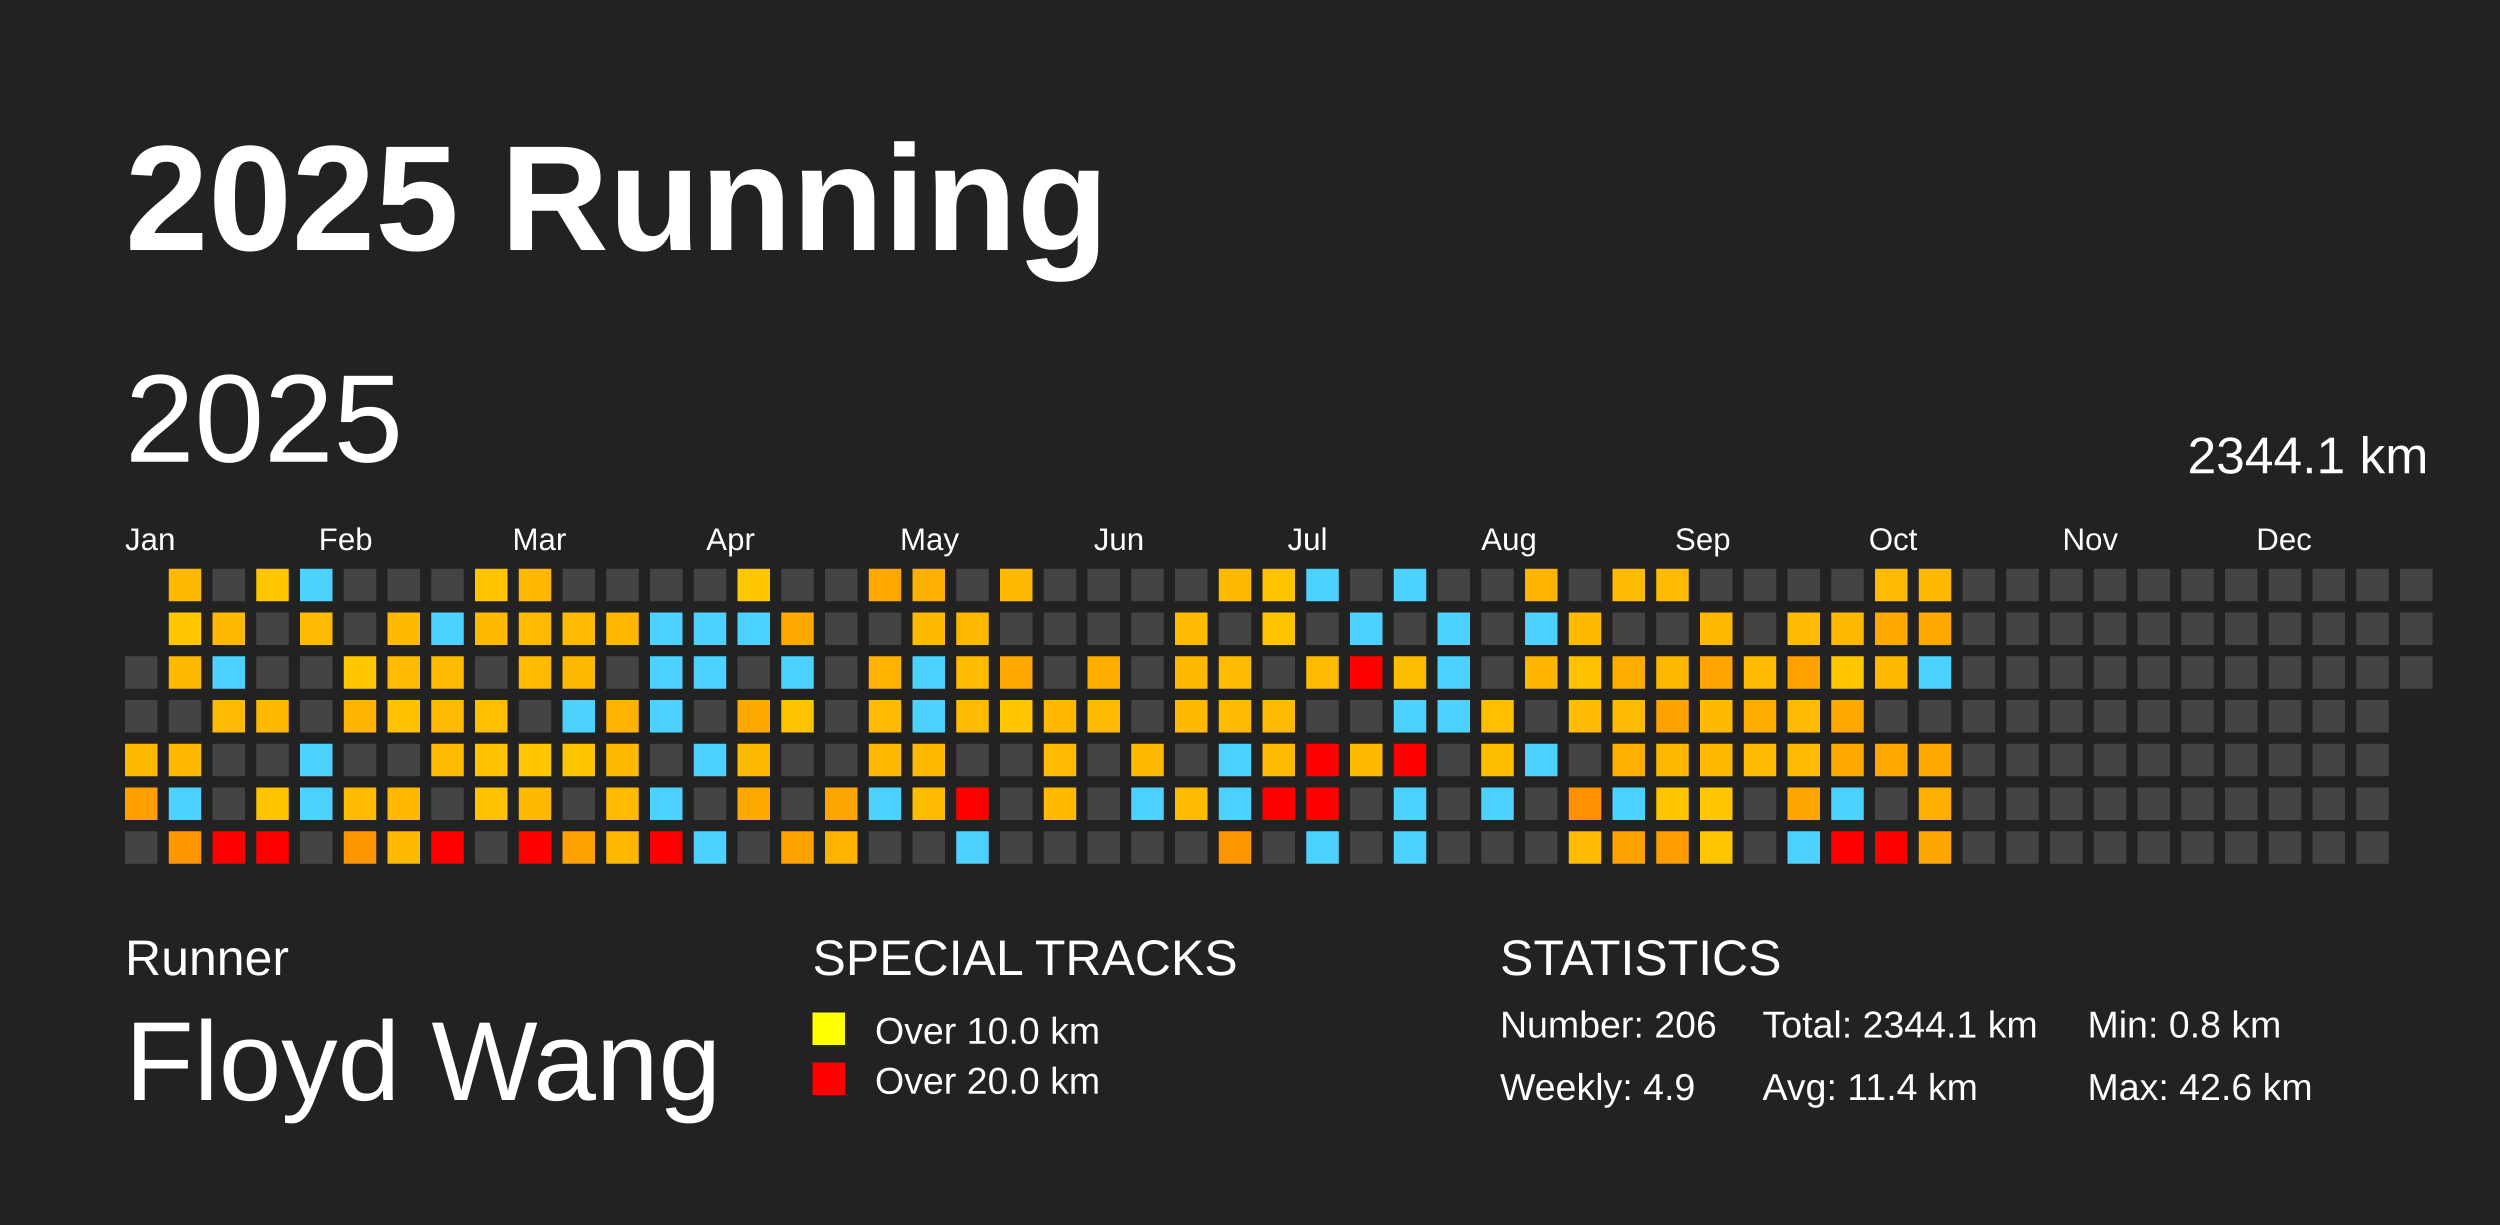
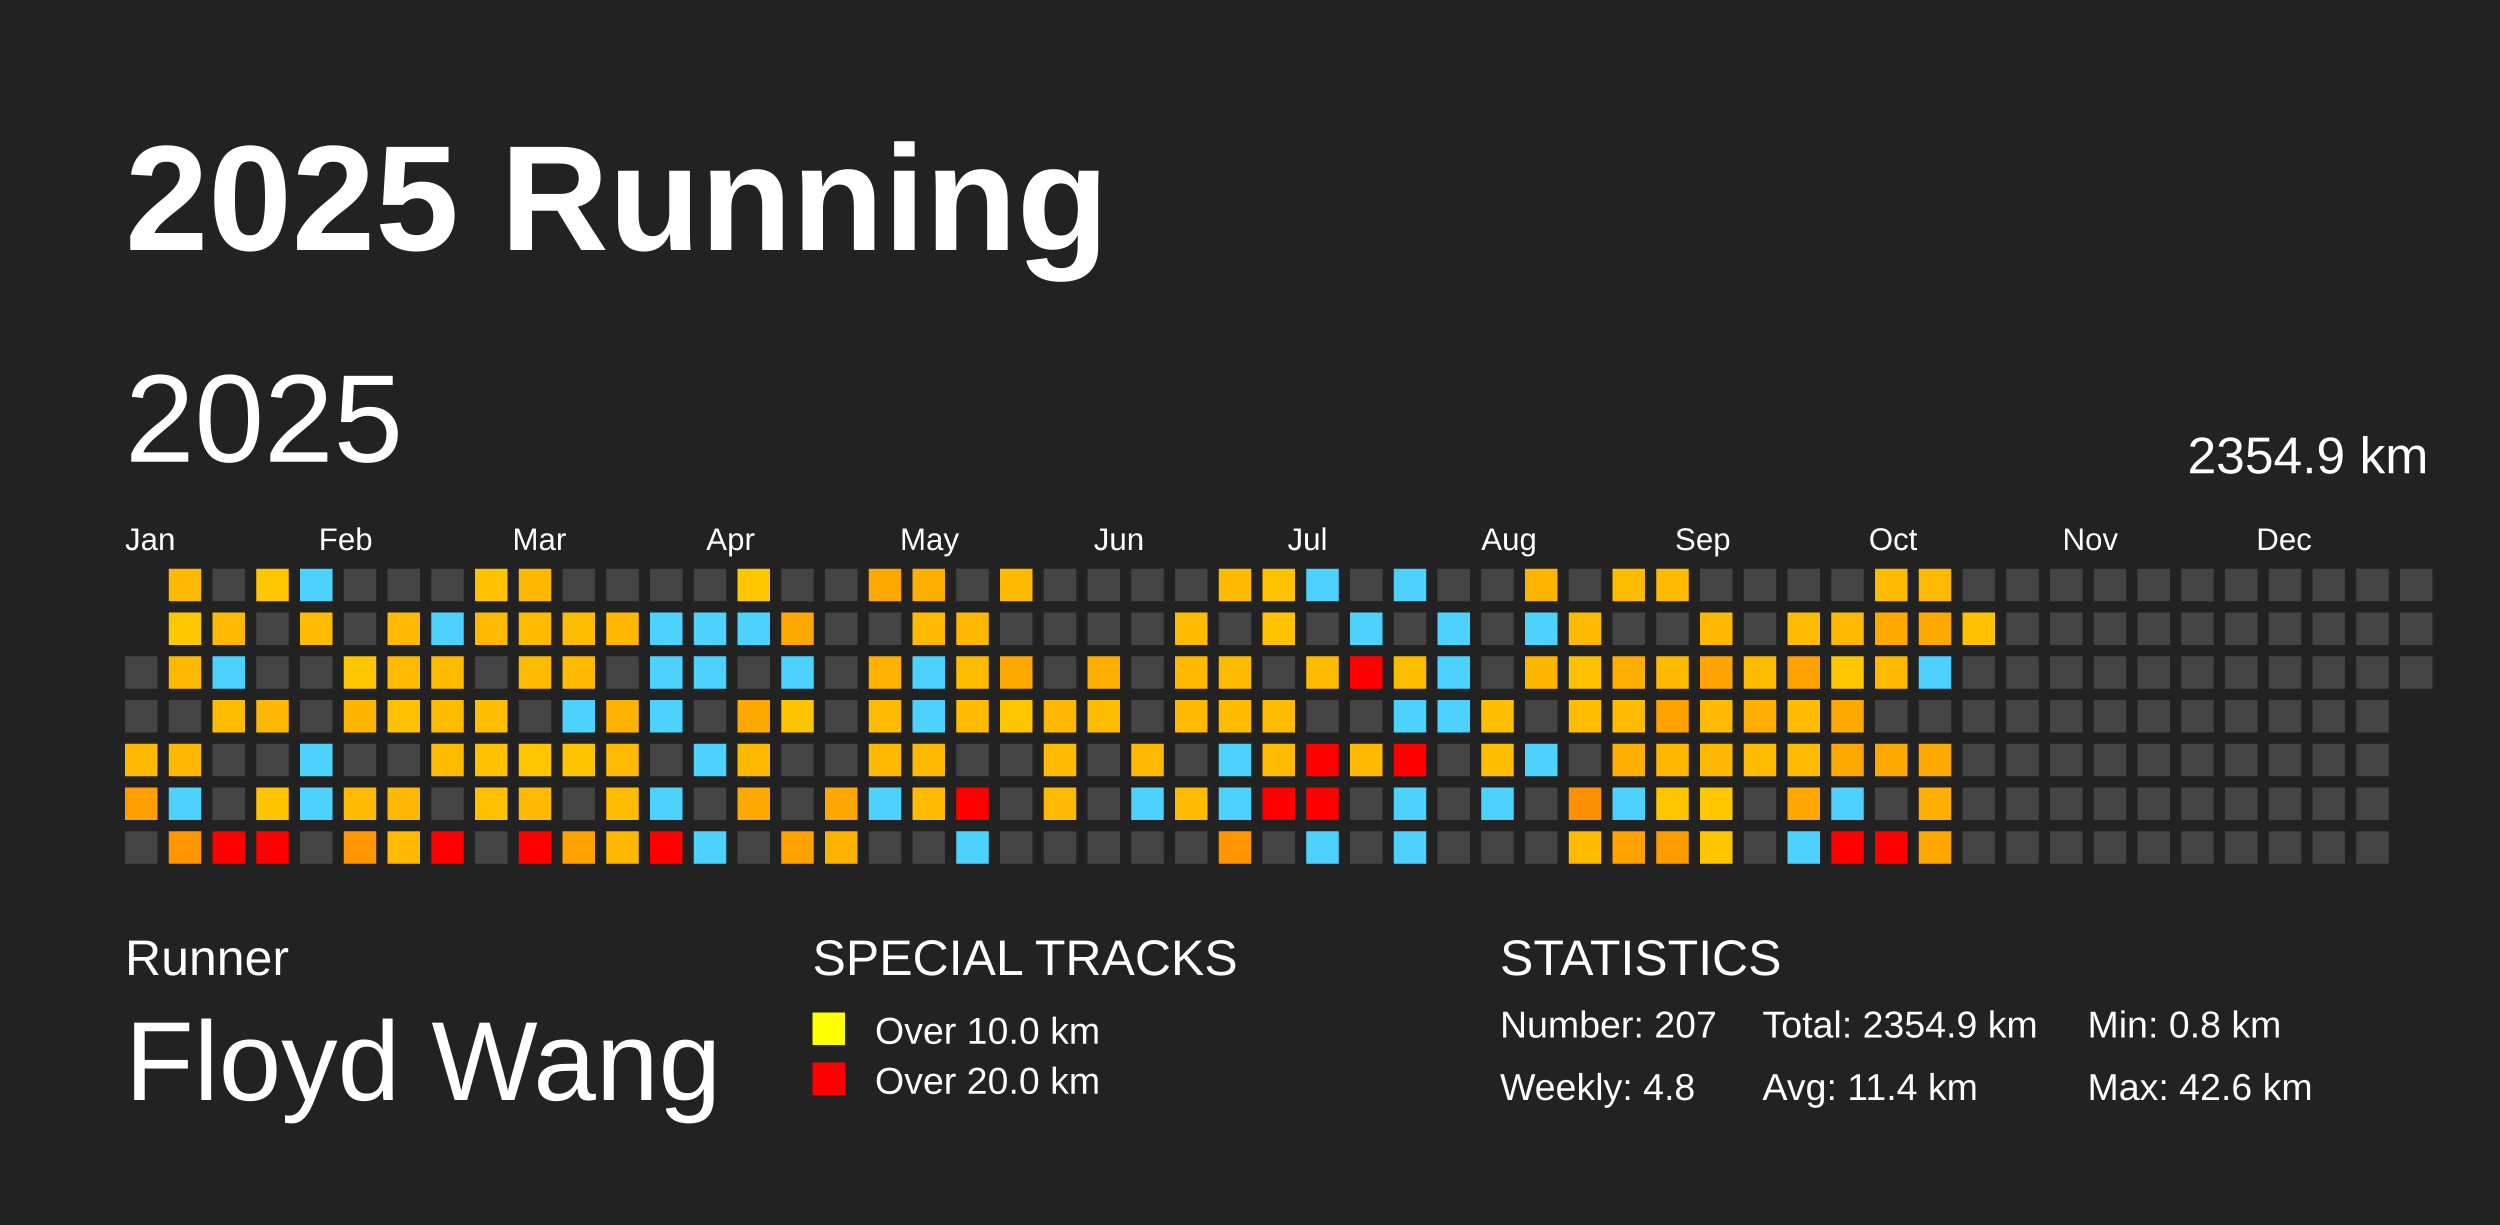
<svg xmlns="http://www.w3.org/2000/svg" baseProfile="full" height="98mm" version="1.1" viewBox="0,0,200,98" width="200mm">
  <defs />
  <rect fill="#222222" height="98" width="200" x="0" y="0" />
  <text fill="#FFFFFF" style="font-size:12px; font-family:Arial; font-weight:bold;" x="10" y="20">2025 Running</text>
  <text fill="#FFFFFF" style="font-size:4px; font-family:Arial" x="10" y="78">Runner</text>
  <text fill="#FFFFFF" style="font-size:9px; font-family:Arial" x="10" y="88">Floyd Wang</text>
  <text fill="#FFFFFF" style="font-size:4px; font-family:Arial" x="65" y="78">SPECIAL TRACKS</text>
  <rect fill="yellow" height="2.6" width="2.6" x="65" y="81" />
  <text fill="#FFFFFF" style="font-size:3px; font-family:Arial" x="70" y="83.5">Over 10.0 km</text>
  <rect fill="red" height="2.6" width="2.6" x="65" y="85" />
  <text fill="#FFFFFF" style="font-size:3px; font-family:Arial" x="70" y="87.5">Over 20.0 km</text>
  <text fill="#FFFFFF" style="font-size:4px; font-family:Arial" x="120" y="78">STATISTICS</text>
-   <text fill="#FFFFFF" style="font-size:3px; font-family:Arial" x="120" y="83">Number: 206</text>
-   <text fill="#FFFFFF" style="font-size:3px; font-family:Arial" x="120" y="88">Weekly: 4.9</text>
-   <text fill="#FFFFFF" style="font-size:3px; font-family:Arial" x="141" y="83">Total: 2344.1 km</text>
+   <text fill="#FFFFFF" style="font-size:3px; font-family:Arial" x="120" y="83">Number: 207</text>
+   <text fill="#FFFFFF" style="font-size:3px; font-family:Arial" x="120" y="88">Weekly: 4.8</text>
+   <text fill="#FFFFFF" style="font-size:3px; font-family:Arial" x="141" y="83">Total: 2354.9 km</text>
  <text fill="#FFFFFF" style="font-size:3px; font-family:Arial" x="141" y="88">Avg: 11.4 km</text>
  <text fill="#FFFFFF" style="font-size:3px; font-family:Arial" x="167" y="83">Min: 0.8 km</text>
  <text fill="#FFFFFF" style="font-size:3px; font-family:Arial" x="167" y="88">Max: 42.6 km</text>
  <text dominant-baseline="hanging" fill="#FFFFFF" style="font-size:10.0px; font-family:Arial;" x="10" y="30">2025</text>
-   <text dominant-baseline="hanging" fill="#FFFFFF" style="font-size:4.125px; font-family:Arial;" x="175" y="35">2344.1 km</text>
+   <text dominant-baseline="hanging" fill="#FFFFFF" style="font-size:4.125px; font-family:Arial;" x="175" y="35">2354.9 km</text>
  <text fill="#FFFFFF" style="font-size:2.5px; font-family:Arial" x="10.0" y="44">Jan</text>
  <text fill="#FFFFFF" style="font-size:2.5px; font-family:Arial" x="25.5" y="44">Feb</text>
  <text fill="#FFFFFF" style="font-size:2.5px; font-family:Arial" x="41.0" y="44">Mar</text>
  <text fill="#FFFFFF" style="font-size:2.5px; font-family:Arial" x="56.5" y="44">Apr</text>
  <text fill="#FFFFFF" style="font-size:2.5px; font-family:Arial" x="72.0" y="44">May</text>
  <text fill="#FFFFFF" style="font-size:2.5px; font-family:Arial" x="87.5" y="44">Jun</text>
  <text fill="#FFFFFF" style="font-size:2.5px; font-family:Arial" x="103.0" y="44">Jul</text>
  <text fill="#FFFFFF" style="font-size:2.5px; font-family:Arial" x="118.5" y="44">Aug</text>
  <text fill="#FFFFFF" style="font-size:2.5px; font-family:Arial" x="134.0" y="44">Sep</text>
  <text fill="#FFFFFF" style="font-size:2.5px; font-family:Arial" x="149.5" y="44">Oct</text>
  <text fill="#FFFFFF" style="font-size:2.5px; font-family:Arial" x="165.0" y="44">Nov</text>
  <text fill="#FFFFFF" style="font-size:2.5px; font-family:Arial" x="180.5" y="44">Dec</text>
  <rect fill="#444444" height="2.6" width="2.6" x="10.0" y="52.5" />
  <rect fill="#444444" height="2.6" width="2.6" x="10.0" y="56.0" />
  <rect fill="#ffba00" height="2.6" width="2.6" x="10.0" y="59.5" />
  <rect fill="#ff9f00" height="2.6" width="2.6" x="10.0" y="63.0" />
  <rect fill="#444444" height="2.6" width="2.6" x="10.0" y="66.5" />
  <rect fill="#ffb900" height="2.6" width="2.6" x="13.5" y="45.5" />
  <rect fill="#ffc700" height="2.6" width="2.6" x="13.5" y="49.0" />
  <rect fill="#ffb900" height="2.6" width="2.6" x="13.5" y="52.5" />
  <rect fill="#444444" height="2.6" width="2.6" x="13.5" y="56.0" />
  <rect fill="#ffb700" height="2.6" width="2.6" x="13.5" y="59.5" />
  <rect fill="#4dd2ff" height="2.6" width="2.6" x="13.5" y="63.0" />
  <rect fill="#ff9600" height="2.6" width="2.6" x="13.5" y="66.5" />
  <rect fill="#444444" height="2.6" width="2.6" x="17.0" y="45.5" />
  <rect fill="#ffb900" height="2.6" width="2.6" x="17.0" y="49.0" />
  <rect fill="#4dd2ff" height="2.6" width="2.6" x="17.0" y="52.5" />
  <rect fill="#ffbb00" height="2.6" width="2.6" x="17.0" y="56.0" />
  <rect fill="#444444" height="2.6" width="2.6" x="17.0" y="59.5" />
  <rect fill="#444444" height="2.6" width="2.6" x="17.0" y="63.0" />
  <rect fill="red" height="2.6" width="2.6" x="17.0" y="66.5" />
  <rect fill="#ffc600" height="2.6" width="2.6" x="20.5" y="45.5" />
  <rect fill="#444444" height="2.6" width="2.6" x="20.5" y="49.0" />
  <rect fill="#444444" height="2.6" width="2.6" x="20.5" y="52.5" />
  <rect fill="#ffb800" height="2.6" width="2.6" x="20.5" y="56.0" />
  <rect fill="#444444" height="2.6" width="2.6" x="20.5" y="59.5" />
  <rect fill="#ffc400" height="2.6" width="2.6" x="20.5" y="63.0" />
  <rect fill="red" height="2.6" width="2.6" x="20.5" y="66.5" />
  <rect fill="#4dd2ff" height="2.6" width="2.6" x="24.0" y="45.5" />
  <rect fill="#ffbb00" height="2.6" width="2.6" x="24.0" y="49.0" />
  <rect fill="#444444" height="2.6" width="2.6" x="24.0" y="52.5" />
  <rect fill="#444444" height="2.6" width="2.6" x="24.0" y="56.0" />
  <rect fill="#4dd2ff" height="2.6" width="2.6" x="24.0" y="59.5" />
  <rect fill="#4dd2ff" height="2.6" width="2.6" x="24.0" y="63.0" />
  <rect fill="#444444" height="2.6" width="2.6" x="24.0" y="66.5" />
  <rect fill="#444444" height="2.6" width="2.6" x="27.5" y="45.5" />
  <rect fill="#444444" height="2.6" width="2.6" x="27.5" y="49.0" />
  <rect fill="#ffc700" height="2.6" width="2.6" x="27.5" y="52.5" />
  <rect fill="#ffb400" height="2.6" width="2.6" x="27.5" y="56.0" />
  <rect fill="#444444" height="2.6" width="2.6" x="27.5" y="59.5" />
  <rect fill="#ffbb00" height="2.6" width="2.6" x="27.5" y="63.0" />
  <rect fill="#ff9600" height="2.6" width="2.6" x="27.5" y="66.5" />
  <rect fill="#444444" height="2.6" width="2.6" x="31.0" y="45.5" />
  <rect fill="#ffb900" height="2.6" width="2.6" x="31.0" y="49.0" />
  <rect fill="#ffbb00" height="2.6" width="2.6" x="31.0" y="52.5" />
  <rect fill="#ffc100" height="2.6" width="2.6" x="31.0" y="56.0" />
  <rect fill="#444444" height="2.6" width="2.6" x="31.0" y="59.5" />
  <rect fill="#ffb700" height="2.6" width="2.6" x="31.0" y="63.0" />
  <rect fill="#ffb900" height="2.6" width="2.6" x="31.0" y="66.5" />
  <rect fill="#444444" height="2.6" width="2.6" x="34.5" y="45.5" />
  <rect fill="#4dd2ff" height="2.6" width="2.6" x="34.5" y="49.0" />
  <rect fill="#ffbb00" height="2.6" width="2.6" x="34.5" y="52.5" />
  <rect fill="#ffbb00" height="2.6" width="2.6" x="34.5" y="56.0" />
  <rect fill="#ffbb00" height="2.6" width="2.6" x="34.5" y="59.5" />
  <rect fill="#444444" height="2.6" width="2.6" x="34.5" y="63.0" />
  <rect fill="red" height="2.6" width="2.6" x="34.5" y="66.5" />
  <rect fill="#ffc300" height="2.6" width="2.6" x="38.0" y="45.5" />
  <rect fill="#ffb900" height="2.6" width="2.6" x="38.0" y="49.0" />
  <rect fill="#444444" height="2.6" width="2.6" x="38.0" y="52.5" />
  <rect fill="#ffbe00" height="2.6" width="2.6" x="38.0" y="56.0" />
  <rect fill="#ffc100" height="2.6" width="2.6" x="38.0" y="59.5" />
  <rect fill="#ffc100" height="2.6" width="2.6" x="38.0" y="63.0" />
  <rect fill="#444444" height="2.6" width="2.6" x="38.0" y="66.5" />
  <rect fill="#ffb700" height="2.6" width="2.6" x="41.5" y="45.5" />
  <rect fill="#ffbb00" height="2.6" width="2.6" x="41.5" y="49.0" />
  <rect fill="#ffbb00" height="2.6" width="2.6" x="41.5" y="52.5" />
  <rect fill="#444444" height="2.6" width="2.6" x="41.5" y="56.0" />
  <rect fill="#ffc600" height="2.6" width="2.6" x="41.5" y="59.5" />
  <rect fill="#ffba00" height="2.6" width="2.6" x="41.5" y="63.0" />
  <rect fill="red" height="2.6" width="2.6" x="41.5" y="66.5" />
  <rect fill="#444444" height="2.6" width="2.6" x="45.0" y="45.5" />
  <rect fill="#ffbb00" height="2.6" width="2.6" x="45.0" y="49.0" />
  <rect fill="#ffba00" height="2.6" width="2.6" x="45.0" y="52.5" />
  <rect fill="#4dd2ff" height="2.6" width="2.6" x="45.0" y="56.0" />
  <rect fill="#ffc400" height="2.6" width="2.6" x="45.0" y="59.5" />
  <rect fill="#444444" height="2.6" width="2.6" x="45.0" y="63.0" />
  <rect fill="#ffa200" height="2.6" width="2.6" x="45.0" y="66.5" />
  <rect fill="#444444" height="2.6" width="2.6" x="48.5" y="45.5" />
  <rect fill="#ffb700" height="2.6" width="2.6" x="48.5" y="49.0" />
  <rect fill="#444444" height="2.6" width="2.6" x="48.5" y="52.5" />
  <rect fill="#ffb200" height="2.6" width="2.6" x="48.5" y="56.0" />
  <rect fill="#ffba00" height="2.6" width="2.6" x="48.5" y="59.5" />
  <rect fill="#ffbb00" height="2.6" width="2.6" x="48.5" y="63.0" />
  <rect fill="#ffb700" height="2.6" width="2.6" x="48.5" y="66.5" />
  <rect fill="#444444" height="2.6" width="2.6" x="52.0" y="45.5" />
  <rect fill="#4dd2ff" height="2.6" width="2.6" x="52.0" y="49.0" />
  <rect fill="#4dd2ff" height="2.6" width="2.6" x="52.0" y="52.5" />
  <rect fill="#4dd2ff" height="2.6" width="2.6" x="52.0" y="56.0" />
  <rect fill="#444444" height="2.6" width="2.6" x="52.0" y="59.5" />
  <rect fill="#4dd2ff" height="2.6" width="2.6" x="52.0" y="63.0" />
  <rect fill="red" height="2.6" width="2.6" x="52.0" y="66.5" />
  <rect fill="#444444" height="2.6" width="2.6" x="55.5" y="45.5" />
  <rect fill="#4dd2ff" height="2.6" width="2.6" x="55.5" y="49.0" />
  <rect fill="#4dd2ff" height="2.6" width="2.6" x="55.5" y="52.5" />
  <rect fill="#444444" height="2.6" width="2.6" x="55.5" y="56.0" />
  <rect fill="#4dd2ff" height="2.6" width="2.6" x="55.5" y="59.5" />
  <rect fill="#444444" height="2.6" width="2.6" x="55.5" y="63.0" />
  <rect fill="#4dd2ff" height="2.6" width="2.6" x="55.5" y="66.5" />
  <rect fill="#ffc700" height="2.6" width="2.6" x="59.0" y="45.5" />
  <rect fill="#4dd2ff" height="2.6" width="2.6" x="59.0" y="49.0" />
  <rect fill="#444444" height="2.6" width="2.6" x="59.0" y="52.5" />
  <rect fill="#ffa900" height="2.6" width="2.6" x="59.0" y="56.0" />
  <rect fill="#ffb900" height="2.6" width="2.6" x="59.0" y="59.5" />
  <rect fill="#ffa900" height="2.6" width="2.6" x="59.0" y="63.0" />
  <rect fill="#444444" height="2.6" width="2.6" x="59.0" y="66.5" />
  <rect fill="#444444" height="2.6" width="2.6" x="62.5" y="45.5" />
  <rect fill="#ffa900" height="2.6" width="2.6" x="62.5" y="49.0" />
  <rect fill="#4dd2ff" height="2.6" width="2.6" x="62.5" y="52.5" />
  <rect fill="#ffc400" height="2.6" width="2.6" x="62.5" y="56.0" />
  <rect fill="#444444" height="2.6" width="2.6" x="62.5" y="59.5" />
  <rect fill="#444444" height="2.6" width="2.6" x="62.5" y="63.0" />
  <rect fill="#ffa200" height="2.6" width="2.6" x="62.5" y="66.5" />
  <rect fill="#444444" height="2.6" width="2.6" x="66.0" y="45.5" />
  <rect fill="#444444" height="2.6" width="2.6" x="66.0" y="49.0" />
  <rect fill="#444444" height="2.6" width="2.6" x="66.0" y="52.5" />
  <rect fill="#444444" height="2.6" width="2.6" x="66.0" y="56.0" />
  <rect fill="#444444" height="2.6" width="2.6" x="66.0" y="59.5" />
  <rect fill="#ffa700" height="2.6" width="2.6" x="66.0" y="63.0" />
  <rect fill="#ffb300" height="2.6" width="2.6" x="66.0" y="66.5" />
  <rect fill="#ffa900" height="2.6" width="2.6" x="69.5" y="45.5" />
  <rect fill="#444444" height="2.6" width="2.6" x="69.5" y="49.0" />
  <rect fill="#ffb200" height="2.6" width="2.6" x="69.5" y="52.5" />
  <rect fill="#ffbb00" height="2.6" width="2.6" x="69.5" y="56.0" />
  <rect fill="#ffb900" height="2.6" width="2.6" x="69.5" y="59.5" />
  <rect fill="#4dd2ff" height="2.6" width="2.6" x="69.5" y="63.0" />
  <rect fill="#444444" height="2.6" width="2.6" x="69.5" y="66.5" />
  <rect fill="#ffaf00" height="2.6" width="2.6" x="73.0" y="45.5" />
  <rect fill="#ffba00" height="2.6" width="2.6" x="73.0" y="49.0" />
  <rect fill="#4dd2ff" height="2.6" width="2.6" x="73.0" y="52.5" />
  <rect fill="#4dd2ff" height="2.6" width="2.6" x="73.0" y="56.0" />
  <rect fill="#ffb900" height="2.6" width="2.6" x="73.0" y="59.5" />
  <rect fill="#ffbb00" height="2.6" width="2.6" x="73.0" y="63.0" />
  <rect fill="#444444" height="2.6" width="2.6" x="73.0" y="66.5" />
  <rect fill="#444444" height="2.6" width="2.6" x="76.5" y="45.5" />
  <rect fill="#ffb800" height="2.6" width="2.6" x="76.5" y="49.0" />
  <rect fill="#ffbb00" height="2.6" width="2.6" x="76.5" y="52.5" />
  <rect fill="#ffbb00" height="2.6" width="2.6" x="76.5" y="56.0" />
  <rect fill="#444444" height="2.6" width="2.6" x="76.5" y="59.5" />
  <rect fill="red" height="2.6" width="2.6" x="76.5" y="63.0" />
  <rect fill="#4dd2ff" height="2.6" width="2.6" x="76.5" y="66.5" />
  <rect fill="#ffba00" height="2.6" width="2.6" x="80.0" y="45.5" />
  <rect fill="#444444" height="2.6" width="2.6" x="80.0" y="49.0" />
  <rect fill="#ffa800" height="2.6" width="2.6" x="80.0" y="52.5" />
  <rect fill="#ffc600" height="2.6" width="2.6" x="80.0" y="56.0" />
  <rect fill="#444444" height="2.6" width="2.6" x="80.0" y="59.5" />
  <rect fill="#444444" height="2.6" width="2.6" x="80.0" y="63.0" />
  <rect fill="#444444" height="2.6" width="2.6" x="80.0" y="66.5" />
  <rect fill="#444444" height="2.6" width="2.6" x="83.5" y="45.5" />
  <rect fill="#444444" height="2.6" width="2.6" x="83.5" y="49.0" />
  <rect fill="#444444" height="2.6" width="2.6" x="83.5" y="52.5" />
  <rect fill="#ffb700" height="2.6" width="2.6" x="83.5" y="56.0" />
  <rect fill="#ffbb00" height="2.6" width="2.6" x="83.5" y="59.5" />
  <rect fill="#ffba00" height="2.6" width="2.6" x="83.5" y="63.0" />
  <rect fill="#444444" height="2.6" width="2.6" x="83.5" y="66.5" />
  <rect fill="#444444" height="2.6" width="2.6" x="87.0" y="45.5" />
  <rect fill="#444444" height="2.6" width="2.6" x="87.0" y="49.0" />
  <rect fill="#ffae00" height="2.6" width="2.6" x="87.0" y="52.5" />
  <rect fill="#ffbb00" height="2.6" width="2.6" x="87.0" y="56.0" />
  <rect fill="#444444" height="2.6" width="2.6" x="87.0" y="59.5" />
  <rect fill="#444444" height="2.6" width="2.6" x="87.0" y="63.0" />
  <rect fill="#444444" height="2.6" width="2.6" x="87.0" y="66.5" />
  <rect fill="#444444" height="2.6" width="2.6" x="90.5" y="45.5" />
  <rect fill="#444444" height="2.6" width="2.6" x="90.5" y="49.0" />
  <rect fill="#444444" height="2.6" width="2.6" x="90.5" y="52.5" />
  <rect fill="#444444" height="2.6" width="2.6" x="90.5" y="56.0" />
  <rect fill="#ffba00" height="2.6" width="2.6" x="90.5" y="59.5" />
  <rect fill="#4dd2ff" height="2.6" width="2.6" x="90.5" y="63.0" />
  <rect fill="#444444" height="2.6" width="2.6" x="90.5" y="66.5" />
  <rect fill="#444444" height="2.6" width="2.6" x="94.0" y="45.5" />
  <rect fill="#ffbb00" height="2.6" width="2.6" x="94.0" y="49.0" />
  <rect fill="#ffb900" height="2.6" width="2.6" x="94.0" y="52.5" />
  <rect fill="#ffb900" height="2.6" width="2.6" x="94.0" y="56.0" />
  <rect fill="#444444" height="2.6" width="2.6" x="94.0" y="59.5" />
  <rect fill="#ffbb00" height="2.6" width="2.6" x="94.0" y="63.0" />
  <rect fill="#444444" height="2.6" width="2.6" x="94.0" y="66.5" />
  <rect fill="#ffba00" height="2.6" width="2.6" x="97.5" y="45.5" />
  <rect fill="#444444" height="2.6" width="2.6" x="97.5" y="49.0" />
  <rect fill="#ffbb00" height="2.6" width="2.6" x="97.5" y="52.5" />
  <rect fill="#ffbb00" height="2.6" width="2.6" x="97.5" y="56.0" />
  <rect fill="#4dd2ff" height="2.6" width="2.6" x="97.5" y="59.5" />
  <rect fill="#4dd2ff" height="2.6" width="2.6" x="97.5" y="63.0" />
  <rect fill="#ff9600" height="2.6" width="2.6" x="97.5" y="66.5" />
  <rect fill="#ffc300" height="2.6" width="2.6" x="101.0" y="45.5" />
  <rect fill="#ffc300" height="2.6" width="2.6" x="101.0" y="49.0" />
  <rect fill="#444444" height="2.6" width="2.6" x="101.0" y="52.5" />
  <rect fill="#ffbb00" height="2.6" width="2.6" x="101.0" y="56.0" />
  <rect fill="#ffbb00" height="2.6" width="2.6" x="101.0" y="59.5" />
  <rect fill="red" height="2.6" width="2.6" x="101.0" y="63.0" />
  <rect fill="#444444" height="2.6" width="2.6" x="101.0" y="66.5" />
  <rect fill="#4dd2ff" height="2.6" width="2.6" x="104.5" y="45.5" />
  <rect fill="#444444" height="2.6" width="2.6" x="104.5" y="49.0" />
  <rect fill="#ffbb00" height="2.6" width="2.6" x="104.5" y="52.5" />
  <rect fill="#444444" height="2.6" width="2.6" x="104.5" y="56.0" />
  <rect fill="red" height="2.6" width="2.6" x="104.5" y="59.5" />
  <rect fill="red" height="2.6" width="2.6" x="104.5" y="63.0" />
  <rect fill="#4dd2ff" height="2.6" width="2.6" x="104.5" y="66.5" />
  <rect fill="#444444" height="2.6" width="2.6" x="108.0" y="45.5" />
  <rect fill="#4dd2ff" height="2.6" width="2.6" x="108.0" y="49.0" />
  <rect fill="red" height="2.6" width="2.6" x="108.0" y="52.5" />
  <rect fill="#444444" height="2.6" width="2.6" x="108.0" y="56.0" />
  <rect fill="#ffba00" height="2.6" width="2.6" x="108.0" y="59.5" />
  <rect fill="#444444" height="2.6" width="2.6" x="108.0" y="63.0" />
  <rect fill="#444444" height="2.6" width="2.6" x="108.0" y="66.5" />
  <rect fill="#4dd2ff" height="2.6" width="2.6" x="111.5" y="45.5" />
  <rect fill="#444444" height="2.6" width="2.6" x="111.5" y="49.0" />
  <rect fill="#ffbd00" height="2.6" width="2.6" x="111.5" y="52.5" />
  <rect fill="#4dd2ff" height="2.6" width="2.6" x="111.5" y="56.0" />
  <rect fill="red" height="2.6" width="2.6" x="111.5" y="59.5" />
  <rect fill="#4dd2ff" height="2.6" width="2.6" x="111.5" y="63.0" />
  <rect fill="#4dd2ff" height="2.6" width="2.6" x="111.5" y="66.5" />
  <rect fill="#444444" height="2.6" width="2.6" x="115.0" y="45.5" />
  <rect fill="#4dd2ff" height="2.6" width="2.6" x="115.0" y="49.0" />
  <rect fill="#4dd2ff" height="2.6" width="2.6" x="115.0" y="52.5" />
  <rect fill="#4dd2ff" height="2.6" width="2.6" x="115.0" y="56.0" />
  <rect fill="#444444" height="2.6" width="2.6" x="115.0" y="59.5" />
  <rect fill="#444444" height="2.6" width="2.6" x="115.0" y="63.0" />
  <rect fill="#444444" height="2.6" width="2.6" x="115.0" y="66.5" />
  <rect fill="#444444" height="2.6" width="2.6" x="118.5" y="45.5" />
  <rect fill="#444444" height="2.6" width="2.6" x="118.5" y="49.0" />
  <rect fill="#444444" height="2.6" width="2.6" x="118.5" y="52.5" />
  <rect fill="#ffbf00" height="2.6" width="2.6" x="118.5" y="56.0" />
  <rect fill="#ffbd00" height="2.6" width="2.6" x="118.5" y="59.5" />
  <rect fill="#4dd2ff" height="2.6" width="2.6" x="118.5" y="63.0" />
  <rect fill="#444444" height="2.6" width="2.6" x="118.5" y="66.5" />
  <rect fill="#ffb500" height="2.6" width="2.6" x="122.0" y="45.5" />
  <rect fill="#4dd2ff" height="2.6" width="2.6" x="122.0" y="49.0" />
  <rect fill="#ffb600" height="2.6" width="2.6" x="122.0" y="52.5" />
  <rect fill="#444444" height="2.6" width="2.6" x="122.0" y="56.0" />
  <rect fill="#4dd2ff" height="2.6" width="2.6" x="122.0" y="59.5" />
  <rect fill="#444444" height="2.6" width="2.6" x="122.0" y="63.0" />
  <rect fill="#444444" height="2.6" width="2.6" x="122.0" y="66.5" />
  <rect fill="#444444" height="2.6" width="2.6" x="125.5" y="45.5" />
  <rect fill="#ffba00" height="2.6" width="2.6" x="125.5" y="49.0" />
  <rect fill="#ffc100" height="2.6" width="2.6" x="125.5" y="52.5" />
  <rect fill="#ffbc00" height="2.6" width="2.6" x="125.5" y="56.0" />
  <rect fill="#444444" height="2.6" width="2.6" x="125.5" y="59.5" />
  <rect fill="#ff9000" height="2.6" width="2.6" x="125.5" y="63.0" />
  <rect fill="#ffbb00" height="2.6" width="2.6" x="125.5" y="66.5" />
  <rect fill="#ffbb00" height="2.6" width="2.6" x="129.0" y="45.5" />
  <rect fill="#444444" height="2.6" width="2.6" x="129.0" y="49.0" />
  <rect fill="#ffae00" height="2.6" width="2.6" x="129.0" y="52.5" />
  <rect fill="#ffbb00" height="2.6" width="2.6" x="129.0" y="56.0" />
  <rect fill="#ffaf00" height="2.6" width="2.6" x="129.0" y="59.5" />
  <rect fill="#4dd2ff" height="2.6" width="2.6" x="129.0" y="63.0" />
  <rect fill="#ffa200" height="2.6" width="2.6" x="129.0" y="66.5" />
  <rect fill="#ffbb00" height="2.6" width="2.6" x="132.5" y="45.5" />
  <rect fill="#444444" height="2.6" width="2.6" x="132.5" y="49.0" />
  <rect fill="#ffba00" height="2.6" width="2.6" x="132.5" y="52.5" />
  <rect fill="#ffa200" height="2.6" width="2.6" x="132.5" y="56.0" />
  <rect fill="#ffb800" height="2.6" width="2.6" x="132.5" y="59.5" />
  <rect fill="#ffc600" height="2.6" width="2.6" x="132.5" y="63.0" />
  <rect fill="#ff9c00" height="2.6" width="2.6" x="132.5" y="66.5" />
  <rect fill="#444444" height="2.6" width="2.6" x="136.0" y="45.5" />
  <rect fill="#ffb800" height="2.6" width="2.6" x="136.0" y="49.0" />
  <rect fill="#ffa300" height="2.6" width="2.6" x="136.0" y="52.5" />
  <rect fill="#ffba00" height="2.6" width="2.6" x="136.0" y="56.0" />
  <rect fill="#ffb800" height="2.6" width="2.6" x="136.0" y="59.5" />
  <rect fill="#ffc700" height="2.6" width="2.6" x="136.0" y="63.0" />
  <rect fill="#ffc600" height="2.6" width="2.6" x="136.0" y="66.5" />
  <rect fill="#444444" height="2.6" width="2.6" x="139.5" y="45.5" />
  <rect fill="#444444" height="2.6" width="2.6" x="139.5" y="49.0" />
  <rect fill="#ffbb00" height="2.6" width="2.6" x="139.5" y="52.5" />
  <rect fill="#ffae00" height="2.6" width="2.6" x="139.5" y="56.0" />
  <rect fill="#ffbb00" height="2.6" width="2.6" x="139.5" y="59.5" />
  <rect fill="#444444" height="2.6" width="2.6" x="139.5" y="63.0" />
  <rect fill="#444444" height="2.6" width="2.6" x="139.5" y="66.5" />
  <rect fill="#444444" height="2.6" width="2.6" x="143.0" y="45.5" />
  <rect fill="#ffbb00" height="2.6" width="2.6" x="143.0" y="49.0" />
  <rect fill="#ffa200" height="2.6" width="2.6" x="143.0" y="52.5" />
  <rect fill="#ffbb00" height="2.6" width="2.6" x="143.0" y="56.0" />
  <rect fill="#ffbb00" height="2.6" width="2.6" x="143.0" y="59.5" />
  <rect fill="#ffa700" height="2.6" width="2.6" x="143.0" y="63.0" />
  <rect fill="#4dd2ff" height="2.6" width="2.6" x="143.0" y="66.5" />
  <rect fill="#444444" height="2.6" width="2.6" x="146.5" y="45.5" />
  <rect fill="#ffb900" height="2.6" width="2.6" x="146.5" y="49.0" />
  <rect fill="#ffc700" height="2.6" width="2.6" x="146.5" y="52.5" />
  <rect fill="#ffa900" height="2.6" width="2.6" x="146.5" y="56.0" />
  <rect fill="#ffa900" height="2.6" width="2.6" x="146.5" y="59.5" />
  <rect fill="#4dd2ff" height="2.6" width="2.6" x="146.5" y="63.0" />
  <rect fill="red" height="2.6" width="2.6" x="146.5" y="66.5" />
  <rect fill="#ffbb00" height="2.6" width="2.6" x="150.0" y="45.5" />
  <rect fill="#ffa800" height="2.6" width="2.6" x="150.0" y="49.0" />
  <rect fill="#ffba00" height="2.6" width="2.6" x="150.0" y="52.5" />
  <rect fill="#444444" height="2.6" width="2.6" x="150.0" y="56.0" />
  <rect fill="#ffa800" height="2.6" width="2.6" x="150.0" y="59.5" />
  <rect fill="#444444" height="2.6" width="2.6" x="150.0" y="63.0" />
  <rect fill="red" height="2.6" width="2.6" x="150.0" y="66.5" />
  <rect fill="#ffb900" height="2.6" width="2.6" x="153.5" y="45.5" />
  <rect fill="#ffa900" height="2.6" width="2.6" x="153.5" y="49.0" />
  <rect fill="#4dd2ff" height="2.6" width="2.6" x="153.5" y="52.5" />
  <rect fill="#444444" height="2.6" width="2.6" x="153.5" y="56.0" />
  <rect fill="#ffa800" height="2.6" width="2.6" x="153.5" y="59.5" />
  <rect fill="#ffaf00" height="2.6" width="2.6" x="153.5" y="63.0" />
  <rect fill="#ffa700" height="2.6" width="2.6" x="153.5" y="66.5" />
  <rect fill="#444444" height="2.6" width="2.6" x="157.0" y="45.5" />
-   <rect fill="#444444" height="2.6" width="2.6" x="157.0" y="49.0" />
+   <rect fill="#ffc200" height="2.6" width="2.6" x="157.0" y="49.0" />
  <rect fill="#444444" height="2.6" width="2.6" x="157.0" y="52.5" />
  <rect fill="#444444" height="2.6" width="2.6" x="157.0" y="56.0" />
  <rect fill="#444444" height="2.6" width="2.6" x="157.0" y="59.5" />
  <rect fill="#444444" height="2.6" width="2.6" x="157.0" y="63.0" />
  <rect fill="#444444" height="2.6" width="2.6" x="157.0" y="66.5" />
  <rect fill="#444444" height="2.6" width="2.6" x="160.5" y="45.5" />
  <rect fill="#444444" height="2.6" width="2.6" x="160.5" y="49.0" />
  <rect fill="#444444" height="2.6" width="2.6" x="160.5" y="52.5" />
  <rect fill="#444444" height="2.6" width="2.6" x="160.5" y="56.0" />
  <rect fill="#444444" height="2.6" width="2.6" x="160.5" y="59.5" />
  <rect fill="#444444" height="2.6" width="2.6" x="160.5" y="63.0" />
  <rect fill="#444444" height="2.6" width="2.6" x="160.5" y="66.5" />
  <rect fill="#444444" height="2.6" width="2.6" x="164.0" y="45.5" />
  <rect fill="#444444" height="2.6" width="2.6" x="164.0" y="49.0" />
  <rect fill="#444444" height="2.6" width="2.6" x="164.0" y="52.5" />
  <rect fill="#444444" height="2.6" width="2.6" x="164.0" y="56.0" />
  <rect fill="#444444" height="2.6" width="2.6" x="164.0" y="59.5" />
  <rect fill="#444444" height="2.6" width="2.6" x="164.0" y="63.0" />
  <rect fill="#444444" height="2.6" width="2.6" x="164.0" y="66.5" />
  <rect fill="#444444" height="2.6" width="2.6" x="167.5" y="45.5" />
  <rect fill="#444444" height="2.6" width="2.6" x="167.5" y="49.0" />
  <rect fill="#444444" height="2.6" width="2.6" x="167.5" y="52.5" />
  <rect fill="#444444" height="2.6" width="2.6" x="167.5" y="56.0" />
  <rect fill="#444444" height="2.6" width="2.6" x="167.5" y="59.5" />
  <rect fill="#444444" height="2.6" width="2.6" x="167.5" y="63.0" />
  <rect fill="#444444" height="2.6" width="2.6" x="167.5" y="66.5" />
  <rect fill="#444444" height="2.6" width="2.6" x="171.0" y="45.5" />
  <rect fill="#444444" height="2.6" width="2.6" x="171.0" y="49.0" />
  <rect fill="#444444" height="2.6" width="2.6" x="171.0" y="52.5" />
  <rect fill="#444444" height="2.6" width="2.6" x="171.0" y="56.0" />
  <rect fill="#444444" height="2.6" width="2.6" x="171.0" y="59.5" />
  <rect fill="#444444" height="2.6" width="2.6" x="171.0" y="63.0" />
  <rect fill="#444444" height="2.6" width="2.6" x="171.0" y="66.5" />
  <rect fill="#444444" height="2.6" width="2.6" x="174.5" y="45.5" />
  <rect fill="#444444" height="2.6" width="2.6" x="174.5" y="49.0" />
  <rect fill="#444444" height="2.6" width="2.6" x="174.5" y="52.5" />
  <rect fill="#444444" height="2.6" width="2.6" x="174.5" y="56.0" />
  <rect fill="#444444" height="2.6" width="2.6" x="174.5" y="59.5" />
  <rect fill="#444444" height="2.6" width="2.6" x="174.5" y="63.0" />
  <rect fill="#444444" height="2.6" width="2.6" x="174.5" y="66.5" />
  <rect fill="#444444" height="2.6" width="2.6" x="178.0" y="45.5" />
  <rect fill="#444444" height="2.6" width="2.6" x="178.0" y="49.0" />
  <rect fill="#444444" height="2.6" width="2.6" x="178.0" y="52.5" />
  <rect fill="#444444" height="2.6" width="2.6" x="178.0" y="56.0" />
  <rect fill="#444444" height="2.6" width="2.6" x="178.0" y="59.5" />
  <rect fill="#444444" height="2.6" width="2.6" x="178.0" y="63.0" />
  <rect fill="#444444" height="2.6" width="2.6" x="178.0" y="66.5" />
  <rect fill="#444444" height="2.6" width="2.6" x="181.5" y="45.5" />
  <rect fill="#444444" height="2.6" width="2.6" x="181.5" y="49.0" />
  <rect fill="#444444" height="2.6" width="2.6" x="181.5" y="52.5" />
  <rect fill="#444444" height="2.6" width="2.6" x="181.5" y="56.0" />
  <rect fill="#444444" height="2.6" width="2.6" x="181.5" y="59.5" />
  <rect fill="#444444" height="2.6" width="2.6" x="181.5" y="63.0" />
  <rect fill="#444444" height="2.6" width="2.6" x="181.5" y="66.5" />
  <rect fill="#444444" height="2.6" width="2.6" x="185.0" y="45.5" />
  <rect fill="#444444" height="2.6" width="2.6" x="185.0" y="49.0" />
  <rect fill="#444444" height="2.6" width="2.6" x="185.0" y="52.5" />
  <rect fill="#444444" height="2.6" width="2.6" x="185.0" y="56.0" />
  <rect fill="#444444" height="2.6" width="2.6" x="185.0" y="59.5" />
  <rect fill="#444444" height="2.6" width="2.6" x="185.0" y="63.0" />
  <rect fill="#444444" height="2.6" width="2.6" x="185.0" y="66.5" />
  <rect fill="#444444" height="2.6" width="2.6" x="188.5" y="45.5" />
  <rect fill="#444444" height="2.6" width="2.6" x="188.5" y="49.0" />
  <rect fill="#444444" height="2.6" width="2.6" x="188.5" y="52.5" />
  <rect fill="#444444" height="2.6" width="2.6" x="188.5" y="56.0" />
  <rect fill="#444444" height="2.6" width="2.6" x="188.5" y="59.5" />
  <rect fill="#444444" height="2.6" width="2.6" x="188.5" y="63.0" />
  <rect fill="#444444" height="2.6" width="2.6" x="188.5" y="66.5" />
  <rect fill="#444444" height="2.6" width="2.6" x="192.0" y="45.5" />
  <rect fill="#444444" height="2.6" width="2.6" x="192.0" y="49.0" />
  <rect fill="#444444" height="2.6" width="2.6" x="192.0" y="52.5" />
</svg>
